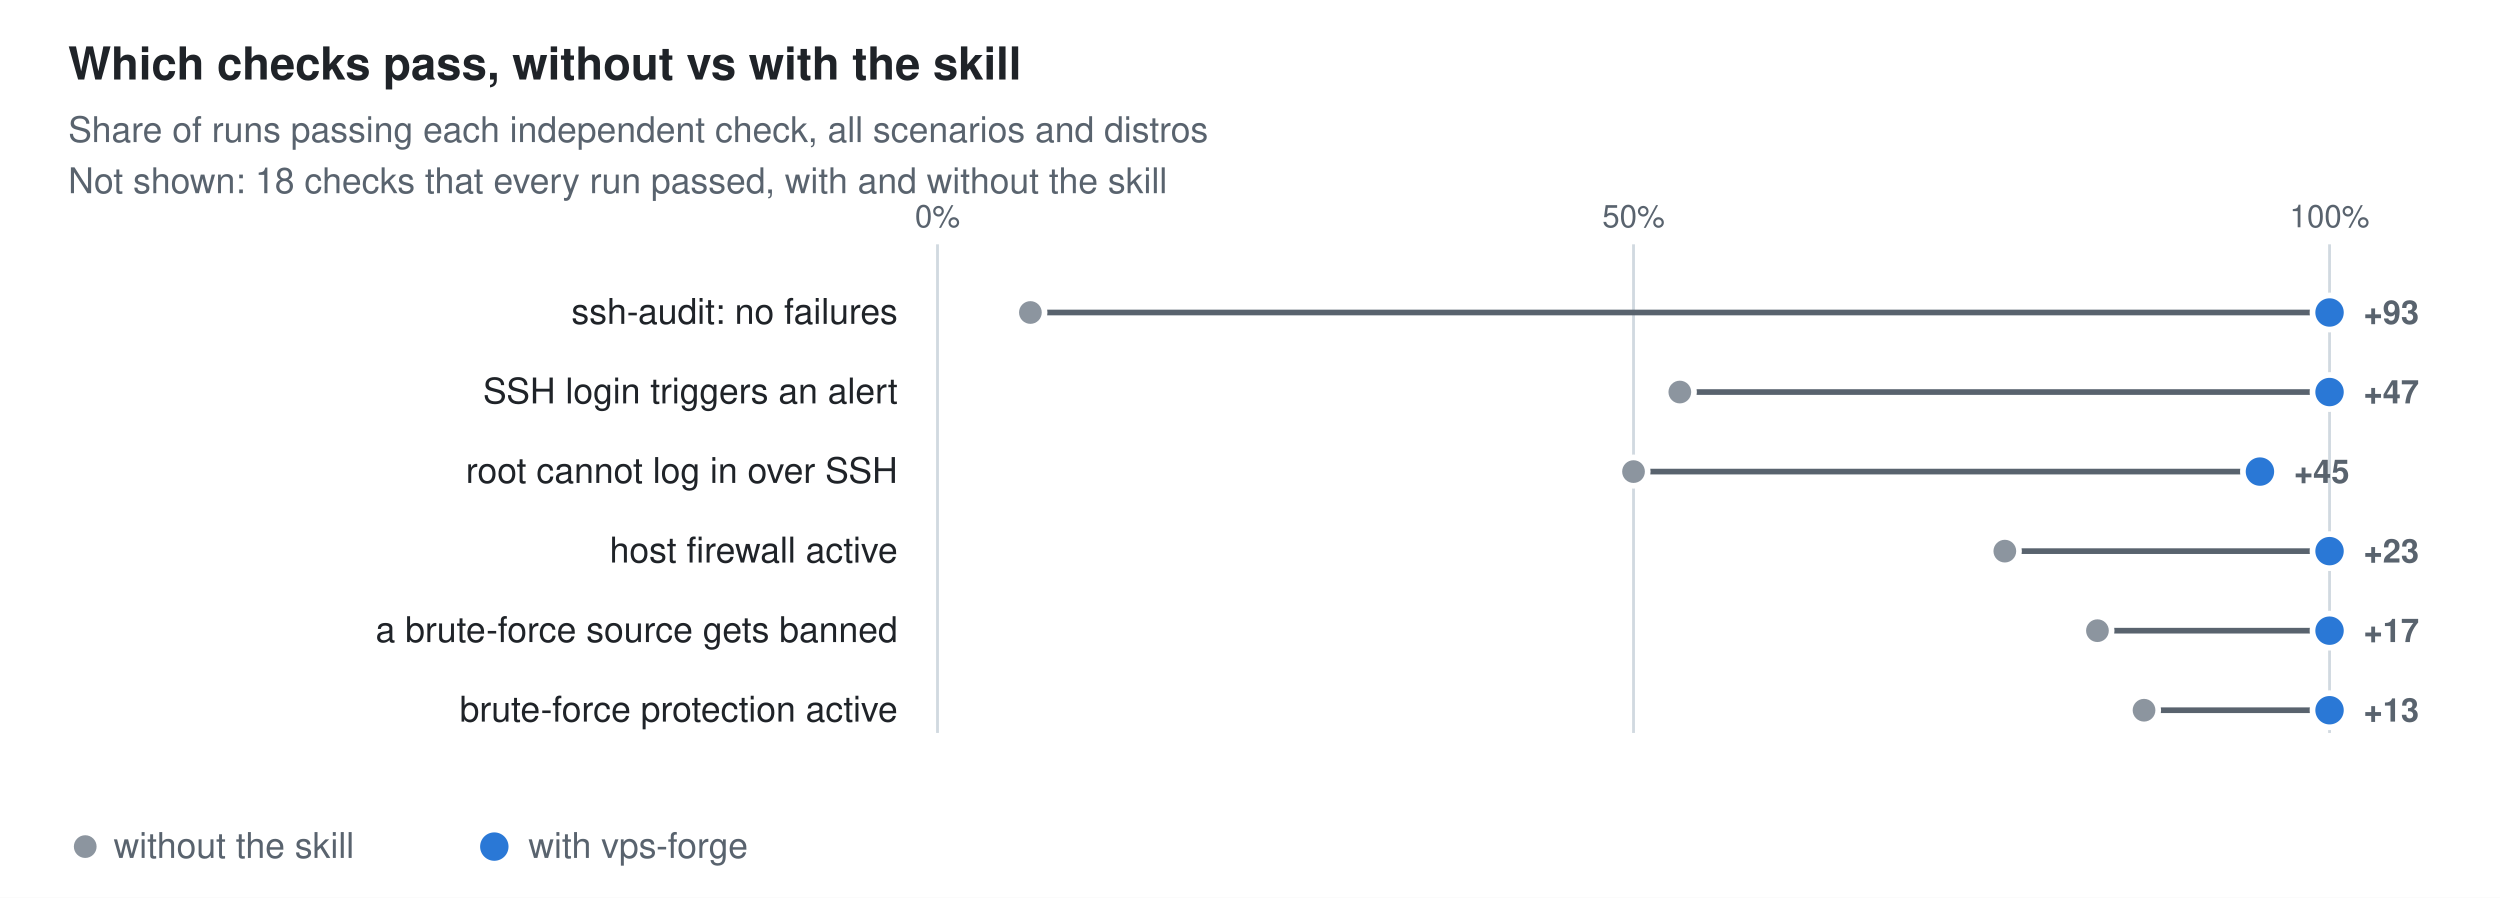
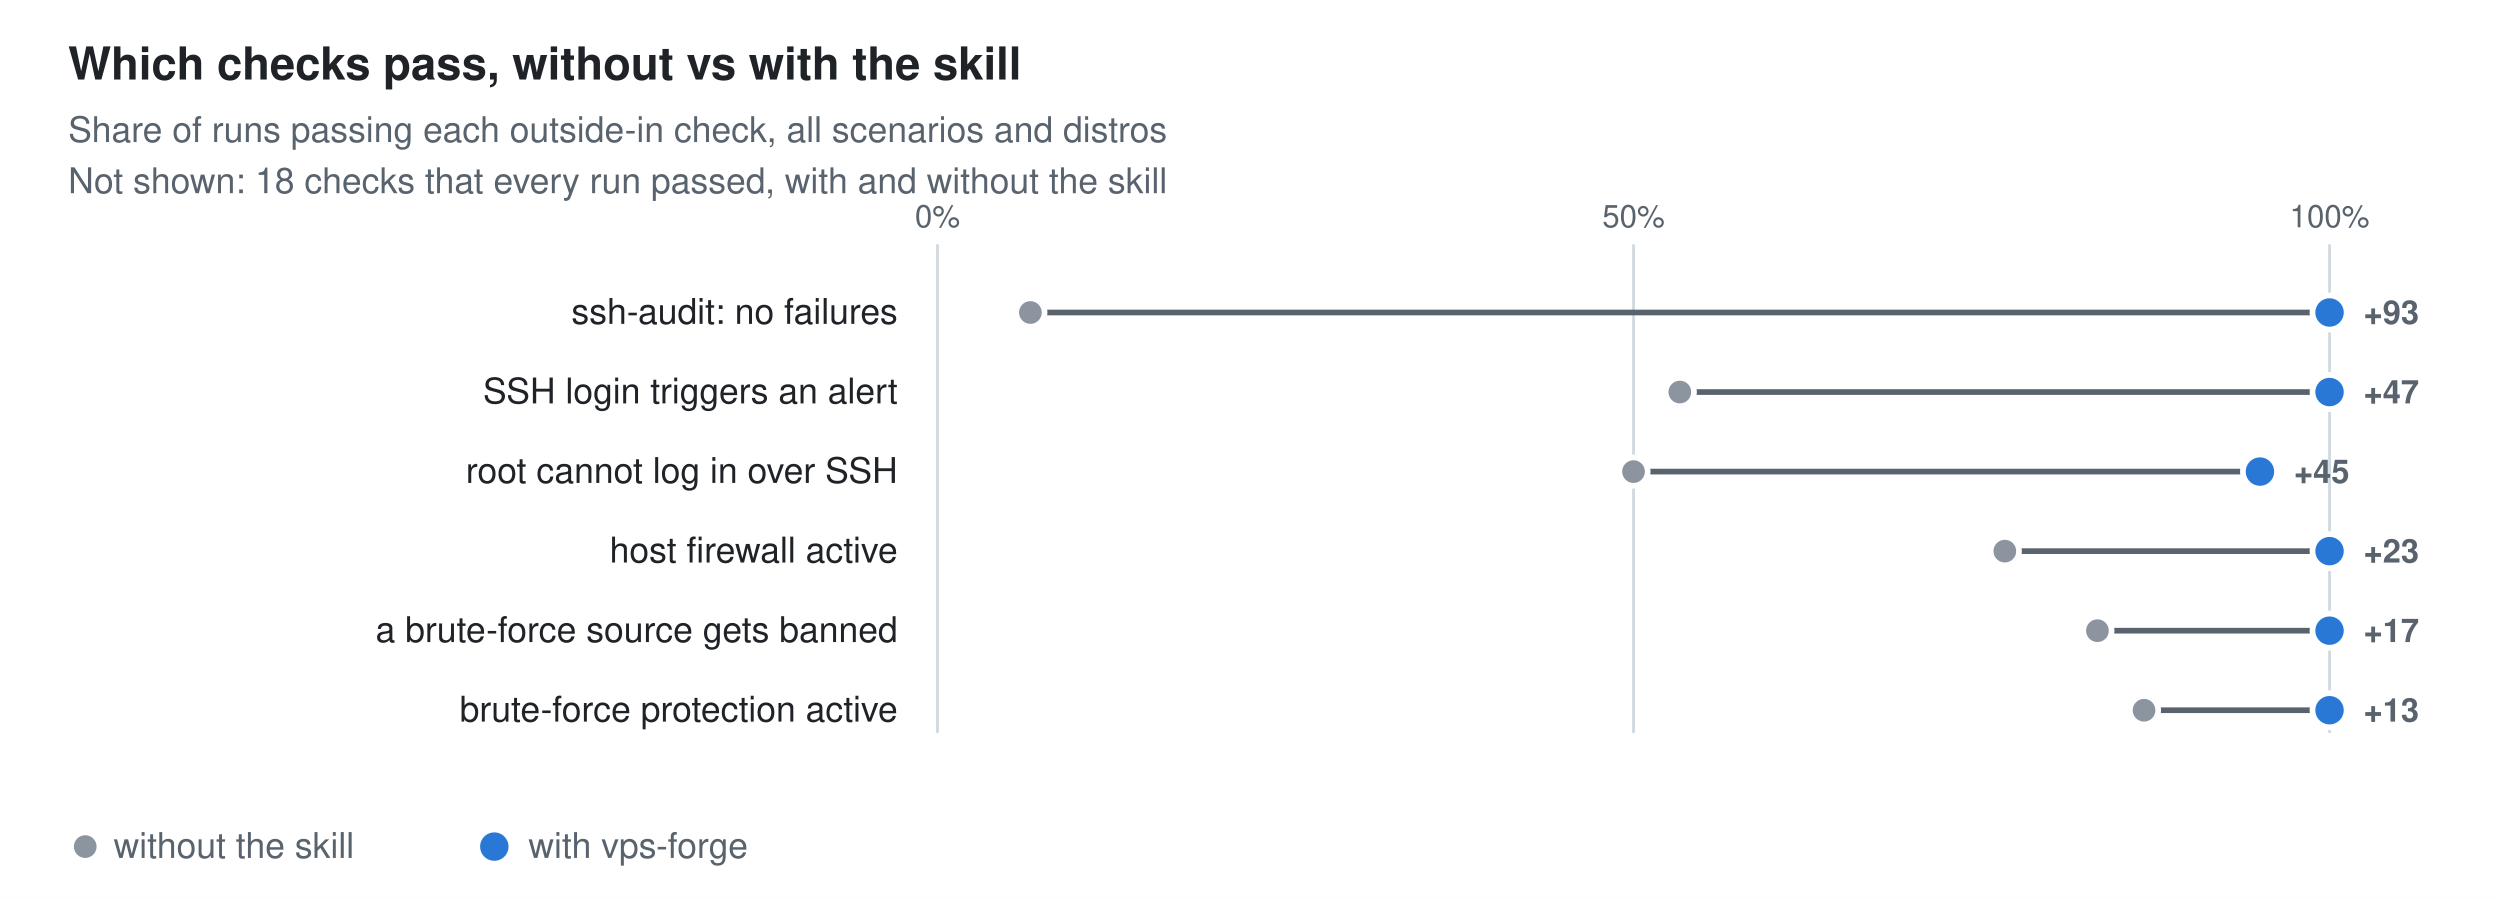
<svg xmlns="http://www.w3.org/2000/svg" width="880" height="316" viewBox="0 0 880 316" font-family="-apple-system, BlinkMacSystemFont, 'Segoe UI', Helvetica, Arial, sans-serif" role="img" aria-label="Pass rate per check without and with the skill">
  <rect width="100%" height="100%" fill="#ffffff" />
  <text x="24.0" y="28.0" font-size="16" fill="#1f2328" text-anchor="start" font-weight="600">Which checks pass, without vs with the skill</text>
-   <text x="24.0" y="50.0" font-size="12.5" fill="#59636e" text-anchor="start" font-weight="400">Share of runs passing each independent check, all scenarios and distros</text>
+   <text x="24.0" y="50.0" font-size="12.5" fill="#59636e" text-anchor="start" font-weight="400">Share of runs passing each outside-in check, all scenarios and distros</text>
  <text x="24.0" y="68.0" font-size="12.5" fill="#59636e" text-anchor="start" font-weight="400">Not shown: 18 checks that every run passed, with and without the skill</text>
  <line x1="330.0" y1="86.0" x2="330.0" y2="258.0" stroke="#d1d9e0" stroke-width="1" />
  <text x="330.0" y="80.0" font-size="11" fill="#59636e" text-anchor="middle" font-weight="400">0%</text>
  <line x1="575.0" y1="86.0" x2="575.0" y2="258.0" stroke="#d1d9e0" stroke-width="1" />
  <text x="575.0" y="80.0" font-size="11" fill="#59636e" text-anchor="middle" font-weight="400">50%</text>
  <line x1="820.0" y1="86.0" x2="820.0" y2="258.0" stroke="#d1d9e0" stroke-width="1" />
  <text x="820.0" y="80.0" font-size="11" fill="#59636e" text-anchor="middle" font-weight="400">100%</text>
  <text x="316.0" y="114.0" font-size="12.5" fill="#1f2328" text-anchor="end" font-weight="400">ssh-audit: no failures</text>
  <line x1="362.7" y1="110.0" x2="820.0" y2="110.0" stroke="#59636e" stroke-width="2" />
  <circle cx="362.7" cy="110.0" r="5" fill="#8c959f" stroke="#ffffff" stroke-width="2" />
  <circle cx="820.0" cy="110.0" r="6" fill="#2a78d6" stroke="#ffffff" stroke-width="2" />
  <text x="832.0" y="114.0" font-size="11.5" fill="#59636e" text-anchor="start" font-weight="600">+93</text>
  <text x="316.0" y="142.0" font-size="12.5" fill="#1f2328" text-anchor="end" font-weight="400">SSH login triggers an alert</text>
  <line x1="591.3" y1="138.0" x2="820.0" y2="138.0" stroke="#59636e" stroke-width="2" />
  <circle cx="591.3" cy="138.0" r="5" fill="#8c959f" stroke="#ffffff" stroke-width="2" />
  <circle cx="820.0" cy="138.0" r="6" fill="#2a78d6" stroke="#ffffff" stroke-width="2" />
  <text x="832.0" y="142.0" font-size="11.5" fill="#59636e" text-anchor="start" font-weight="600">+47</text>
  <text x="316.0" y="170.0" font-size="12.5" fill="#1f2328" text-anchor="end" font-weight="400">root cannot log in over SSH</text>
  <line x1="575.0" y1="166.0" x2="795.5" y2="166.0" stroke="#59636e" stroke-width="2" />
  <circle cx="575.0" cy="166.0" r="5" fill="#8c959f" stroke="#ffffff" stroke-width="2" />
  <circle cx="795.5" cy="166.0" r="6" fill="#2a78d6" stroke="#ffffff" stroke-width="2" />
  <text x="807.5" y="170.0" font-size="11.5" fill="#59636e" text-anchor="start" font-weight="600">+45</text>
  <text x="316.0" y="198.0" font-size="12.5" fill="#1f2328" text-anchor="end" font-weight="400">host firewall active</text>
  <line x1="705.7" y1="194.0" x2="820.0" y2="194.0" stroke="#59636e" stroke-width="2" />
  <circle cx="705.7" cy="194.0" r="5" fill="#8c959f" stroke="#ffffff" stroke-width="2" />
  <circle cx="820.0" cy="194.0" r="6" fill="#2a78d6" stroke="#ffffff" stroke-width="2" />
  <text x="832.0" y="198.0" font-size="11.5" fill="#59636e" text-anchor="start" font-weight="600">+23</text>
  <text x="316.0" y="226.0" font-size="12.5" fill="#1f2328" text-anchor="end" font-weight="400">a brute-force source gets banned</text>
  <line x1="738.3" y1="222.0" x2="820.0" y2="222.0" stroke="#59636e" stroke-width="2" />
  <circle cx="738.3" cy="222.0" r="5" fill="#8c959f" stroke="#ffffff" stroke-width="2" />
  <circle cx="820.0" cy="222.0" r="6" fill="#2a78d6" stroke="#ffffff" stroke-width="2" />
  <text x="832.0" y="226.0" font-size="11.5" fill="#59636e" text-anchor="start" font-weight="600">+17</text>
  <text x="316.0" y="254.0" font-size="12.5" fill="#1f2328" text-anchor="end" font-weight="400">brute-force protection active</text>
  <line x1="754.7" y1="250.0" x2="820.0" y2="250.0" stroke="#59636e" stroke-width="2" />
  <circle cx="754.7" cy="250.0" r="5" fill="#8c959f" stroke="#ffffff" stroke-width="2" />
  <circle cx="820.0" cy="250.0" r="6" fill="#2a78d6" stroke="#ffffff" stroke-width="2" />
  <text x="832.0" y="254.0" font-size="11.5" fill="#59636e" text-anchor="start" font-weight="600">+13</text>
  <circle cx="30.0" cy="298.0" r="5" fill="#8c959f" stroke="#ffffff" stroke-width="2" />
  <text x="40.0" y="302.0" font-size="12.5" fill="#59636e" text-anchor="start" font-weight="400">without the skill</text>
  <circle cx="174.0" cy="298.0" r="6" fill="#2a78d6" stroke="#ffffff" stroke-width="2" />
  <text x="186.0" y="302.0" font-size="12.5" fill="#59636e" text-anchor="start" font-weight="400">with vps-forge</text>
</svg>
